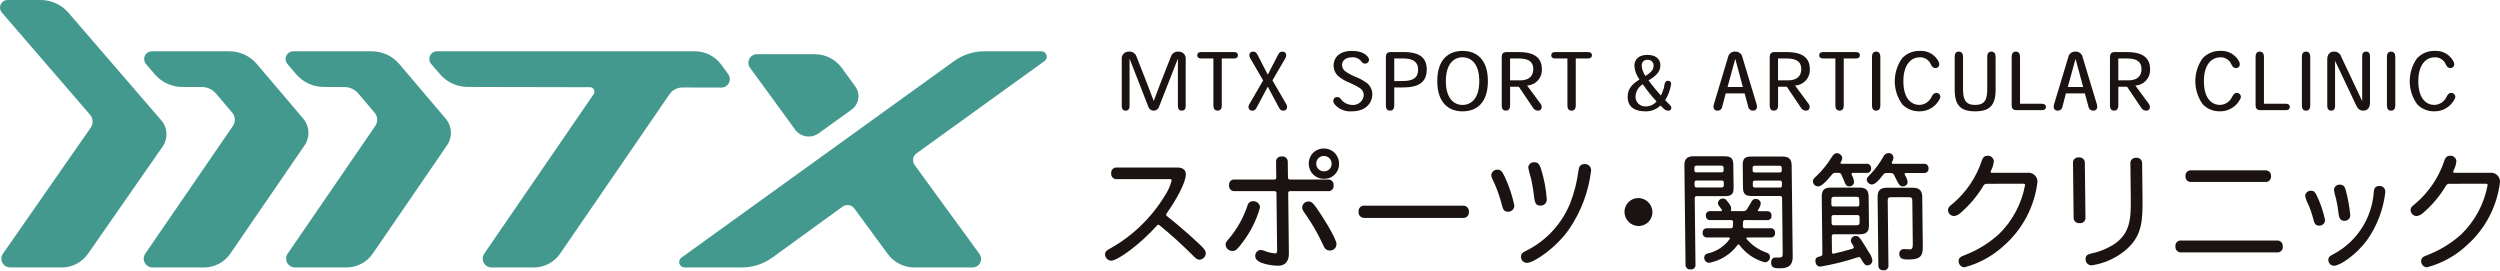
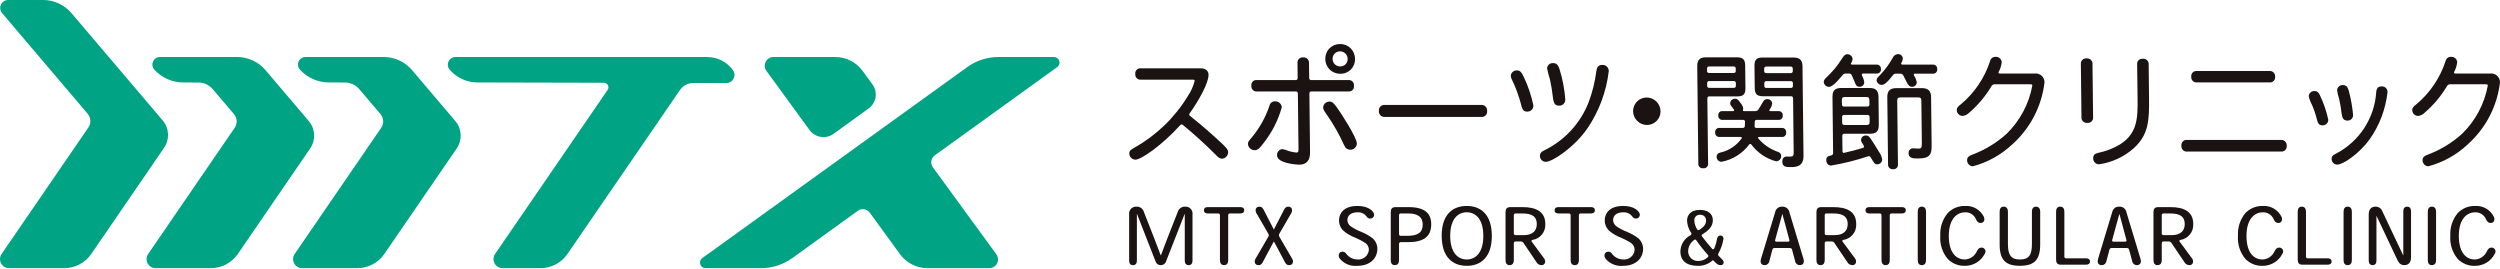
- <svg xmlns="http://www.w3.org/2000/svg" width="287.509" height="31.082" viewBox="0 0 287.509 31.082">
-   <g id="グループ_4789" data-name="グループ 4789" transform="translate(9398.877 -1626.082)">
-     <path id="パス_4640" data-name="パス 4640" d="M32.222,30.758A3.678,3.678,0,0,0,35.233,29.2l8.6-12.353a2.452,2.452,0,0,0-.159-3.006L32.977,1.443A4.2,4.2,0,0,0,29.808,0H26.014a.874.874,0,0,0-.678,1.442L35.474,13.188a1.227,1.227,0,0,1,.078,1.5l-10.1,14.5a1,1,0,0,0,.835,1.562Z" transform="translate(-9424 1626.082)" fill="#44998f" />
-     <path id="パス_4641" data-name="パス 4641" d="M48.933,10.7a2.1,2.1,0,0,1,1.584.737L52.4,13.649a1.259,1.259,0,0,1,.079,1.525L42.4,29.865a1.013,1.013,0,0,0,.835,1.585H49.17a3.656,3.656,0,0,0,3.01-1.586l8.551-12.471a2.52,2.52,0,0,0-.159-3.052L55.232,8.055A4.169,4.169,0,0,0,52.064,6.59h-8.9a.889.889,0,0,0-.678,1.465l.991,1.166a4.191,4.191,0,0,0,3.169,1.473Z" transform="translate(-9424.569 1625.389)" fill="#44998f" />
-     <path id="パス_4642" data-name="パス 4642" d="M148.221,7.715a.621.621,0,0,0-.363-1.125h-6.551a5.968,5.968,0,0,0-3.483,1.125l-31.366,22.61a.621.621,0,0,0,.362,1.125h6.608a5.941,5.941,0,0,0,3.481-1.129L125,24.457a.968.968,0,0,1,1.348.211l3.841,5.233a3.808,3.808,0,0,0,3.061,1.551h6.7a.978.978,0,0,0,.79-1.553L133.284,19.67a.956.956,0,0,1,.214-1.339Z" transform="translate(-9426.975 1625.389)" fill="#44998f" />
-     <path id="パス_4643" data-name="パス 4643" d="M59.993,6.59a.889.889,0,0,0-.678,1.465l.991,1.166a4.189,4.189,0,0,0,3.169,1.473l2.4.011a2.093,2.093,0,0,1,1.584.737l1.875,2.206a1.258,1.258,0,0,1,.079,1.525L59.337,29.865a1.013,1.013,0,0,0,.835,1.585H66.11a3.658,3.658,0,0,0,3.01-1.585l8.553-12.474a2.52,2.52,0,0,0-.159-3.052L72.173,8.055A4.167,4.167,0,0,0,69,6.59Z" transform="translate(-9425.132 1625.389)" fill="#44998f" />
-     <path id="パス_4644" data-name="パス 4644" d="M94.852,10.724a.508.508,0,0,1,.418.8L82.687,29.865a1.013,1.013,0,0,0,.835,1.586H88.4a3.662,3.662,0,0,0,3.012-1.586l12.571-18.321a1.824,1.824,0,0,1,1.506-.791l4.462.011a.975.975,0,0,0,.791-1.55l-.78-1.069A3.788,3.788,0,0,0,106.91,6.59H77.254a.882.882,0,0,0-.668,1.458L77.6,9.23a4.219,4.219,0,0,0,3.178,1.462Z" transform="translate(-9425.875 1625.389)" fill="#44998f" />
-     <path id="パス_4645" data-name="パス 4645" d="M126.3,12.967a1.907,1.907,0,0,0,.428-2.674l-1.57-2.148A3.8,3.8,0,0,0,122.1,6.592l-6.69,0a.978.978,0,0,0-.79,1.553l5.188,7.114a1.938,1.938,0,0,0,2.7.433Z" transform="translate(-9427.245 1625.726)" fill="#44998f" />
-     <g id="グループ_4789-2" data-name="グループ 4789" transform="translate(-9269.872 1631.935)">
-       <path id="パス_4646" data-name="パス 4646" d="M34.755,67.945a.8.8,0,0,1,.834.906v5.362c0,.315-.144.521-.449.521s-.449-.206-.449-.531V68.8h-.018l-2.146,5.479a.632.632,0,0,1-.62.457.619.619,0,0,1-.611-.439L29.15,68.8h-.017v5.416c0,.315-.145.521-.45.521s-.449-.206-.449-.531V68.851a.8.8,0,0,1,.836-.906.849.849,0,0,1,.88.619c.988,2.516,1.608,4.087,1.949,5.029h.026c.369-1.014.844-2.235,1.948-5.029a.851.851,0,0,1,.881-.619" transform="translate(-28.234 -67.864)" fill="#1a1311" />
-       <path id="パス_4647" data-name="パス 4647" d="M38.758,67.984c.268,0,.439.126.439.367s-.18.369-.439.369H37.339v5.424c0,.341-.145.575-.477.575s-.485-.225-.485-.583V68.72H34.958c-.26,0-.439-.117-.439-.369s.17-.367.439-.367Z" transform="translate(-25.836 -67.849)" fill="#1a1311" />
-       <path id="パス_4648" data-name="パス 4648" d="M40.469,71.259l-1.5-2.578c-.162-.287-.108-.735.359-.735.278,0,.385.152.521.412l1.14,2.219h.026l1.143-2.219c.134-.26.24-.412.521-.412.466,0,.521.448.358.735l-1.5,2.578L43.137,74c.171.287.108.738-.359.738-.278,0-.385-.153-.521-.413L41.016,72H40.99l-1.239,2.327c-.134.26-.242.413-.519.413-.467,0-.531-.45-.359-.738Z" transform="translate(-24.208 -67.863)" fill="#1a1311" />
-       <path id="パス_4649" data-name="パス 4649" d="M46.287,73.194a.479.479,0,0,1,.413.216A1.638,1.638,0,0,0,48,74.1a1.22,1.22,0,0,0,1.348-1.14.98.98,0,0,0-.4-.764,7.646,7.646,0,0,0-1.187-.629,4.543,4.543,0,0,1-1.337-.772,1.64,1.64,0,0,1-.548-1.257c0-.718.493-1.652,2.129-1.652,1.293,0,1.752.575,1.86.763a.441.441,0,0,1-.351.7.487.487,0,0,1-.431-.233,1.215,1.215,0,0,0-1.05-.495c-.8,0-1.187.4-1.187.908a.912.912,0,0,0,.432.745,5.926,5.926,0,0,0,1.23.638,5.5,5.5,0,0,1,1.293.745,1.682,1.682,0,0,1,.531,1.239c0,.826-.62,1.94-2.353,1.94a2.339,2.339,0,0,1-2-.826c-.269-.35-.117-.817.305-.817" transform="translate(-21.513 -67.886)" fill="#1a1311" />
-       <path id="パス_4650" data-name="パス 4650" d="M50.221,68.559c0-.359.145-.575.548-.575H52.3c1.9,0,2.622.745,2.622,1.994,0,1.473-.924,2.074-2.73,2.074H51.183v2.093c0,.341-.153.575-.485.575s-.477-.225-.477-.583Zm1.923,2.756c1.248,0,1.786-.4,1.786-1.319,0-.818-.511-1.275-1.68-1.275H51.183v2.595Z" transform="translate(-19.845 -67.849)" fill="#1a1311" />
-       <path id="パス_4651" data-name="パス 4651" d="M54.5,71.352c0-2.433,1.25-3.466,2.911-3.466s2.91,1.033,2.91,3.476-1.248,3.476-2.91,3.476S54.5,73.795,54.5,71.362Zm2.9-2.73c-.978,0-1.912.736-1.912,2.74S56.42,74.1,57.408,74.1s1.922-.736,1.922-2.738-.934-2.74-1.922-2.74Z" transform="translate(-18.213 -67.886)" fill="#1a1311" />
-       <path id="パス_4652" data-name="パス 4652" d="M61.832,71.971H60.827v2.173c0,.341-.153.575-.485.575s-.477-.225-.477-.583V68.559c0-.359.145-.575.548-.575H61.85c1.429,0,2.63.439,2.63,1.948a1.792,1.792,0,0,1-1.7,1.9l1.571,2.128c.2.271.145.764-.332.764a.7.7,0,0,1-.593-.387Zm.18-.736c.934,0,1.481-.459,1.481-1.275,0-.79-.43-1.239-1.67-1.239h-1v2.514Z" transform="translate(-16.165 -67.849)" fill="#1a1311" />
-       <path id="パス_4653" data-name="パス 4653" d="M68.226,67.984c.268,0,.439.126.439.367s-.18.369-.439.369H66.807v5.424c0,.341-.145.575-.477.575s-.485-.225-.485-.583V68.72H64.426c-.26,0-.439-.117-.439-.369s.17-.367.439-.367Z" transform="translate(-14.592 -67.849)" fill="#1a1311" />
-       <path id="パス_4654" data-name="パス 4654" d="M74.139,74.056H74.1a2.375,2.375,0,0,1-1.706.655c-.816,0-2.047-.216-2.047-1.688,0-.88.477-1.419,1.357-1.976a2.943,2.943,0,0,1-.584-1.563c0-.665.413-1.267,1.491-1.267.854,0,1.5.387,1.5,1.2,0,.834-.647,1.3-1.366,1.742.45.593.962,1.231,1.42,1.732a3.615,3.615,0,0,0,.421-1.283c.046-.233.163-.413.387-.413a.35.35,0,0,1,.359.457,4.6,4.6,0,0,1-.674,1.77l.457.467c.127.126.253.233.253.413a.315.315,0,0,1-.359.333.756.756,0,0,1-.547-.261Zm-2.892-1.025A1.113,1.113,0,0,0,72.4,74.146a1.592,1.592,0,0,0,1.267-.575,17.119,17.119,0,0,1-1.581-1.977,1.747,1.747,0,0,0-.836,1.429Zm.718-3.546a2.279,2.279,0,0,0,.431,1.158c.495-.323.934-.629.934-1.194a.649.649,0,0,0-.692-.665.619.619,0,0,0-.673.691Z" transform="translate(-12.165 -67.759)" fill="#1a1311" />
-       <path id="パス_4655" data-name="パス 4655" d="M79.167,68.592a.787.787,0,0,1,.825-.647.8.8,0,0,1,.836.673L82.453,74c.134.431-.028.736-.413.736a.532.532,0,0,1-.548-.449l-.414-1.535H78.9l-.4,1.535a.531.531,0,0,1-.548.449c-.385,0-.548-.305-.413-.736Zm.843.216h-.018l-.879,3.205h1.759Z" transform="translate(-9.443 -67.864)" fill="#1a1311" />
-       <path id="パス_4656" data-name="パス 4656" d="M84.139,71.971H83.134v2.173c0,.341-.153.575-.485.575s-.477-.225-.477-.583V68.559c0-.359.145-.575.548-.575h1.437c1.429,0,2.63.439,2.63,1.948a1.792,1.792,0,0,1-1.7,1.9l1.571,2.128c.2.271.145.764-.332.764a.7.7,0,0,1-.593-.387Zm.18-.736c.934,0,1.481-.459,1.481-1.275,0-.79-.43-1.239-1.67-1.239h-1v2.514Z" transform="translate(-7.654 -67.849)" fill="#1a1311" />
-       <path id="パス_4657" data-name="パス 4657" d="M90.533,67.984c.268,0,.439.126.439.367s-.18.369-.439.369H89.114v5.424c0,.341-.145.575-.477.575s-.485-.225-.485-.583V68.72H86.733c-.26,0-.439-.117-.439-.369s.17-.367.439-.367Z" transform="translate(-6.082 -67.849)" fill="#1a1311" />
-       <path id="パス_4658" data-name="パス 4658" d="M90.686,68.529c0-.359.152-.583.477-.583s.484.233.484.575V74.16c0,.341-.152.575-.484.575s-.477-.225-.477-.584Z" transform="translate(-4.405 -67.863)" fill="#1a1311" />
-       <path id="パス_4659" data-name="パス 4659" d="M97.37,72.718a.451.451,0,0,1,.369.718,2.558,2.558,0,0,1-2.3,1.4,2.69,2.69,0,0,1-1.985-.79,4.54,4.54,0,0,1-.018-5.326,2.689,2.689,0,0,1,2.02-.834,2.266,2.266,0,0,1,2.183,1.257c.18.421-.054.718-.367.718-.251,0-.4-.126-.539-.423a1.323,1.323,0,0,0-1.277-.816c-.834,0-1.884.638-1.884,2.74,0,2.128,1,2.738,1.86,2.738a1.6,1.6,0,0,0,1.4-.96c.153-.287.287-.423.539-.423" transform="translate(-3.682 -67.886)" fill="#1a1311" />
-       <path id="パス_4660" data-name="パス 4660" d="M102.276,72.327c0,1.786-.665,2.488-2.362,2.488-1.652,0-2.343-.674-2.343-2.5V68.528c0-.359.152-.583.475-.583s.485.233.485.575v3.745c0,1.167.269,1.814,1.383,1.814,1.131,0,1.4-.63,1.4-1.814V68.528c0-.359.152-.583.474-.583s.486.233.486.575Z" transform="translate(-1.779 -67.864)" fill="#1a1311" />
-       <path id="パス_4661" data-name="パス 4661" d="M102.791,67.945c.332,0,.485.233.485.575v5.424h2.532c.269,0,.441.126.441.367s-.181.369-.441.369h-2.945c-.4,0-.548-.216-.548-.575V68.528c0-.359.153-.583.477-.583" transform="translate(0.031 -67.864)" fill="#1a1311" />
-       <path id="パス_4662" data-name="パス 4662" d="M107.491,68.592a.787.787,0,0,1,.825-.647.8.8,0,0,1,.836.673L110.777,74c.134.431-.028.736-.413.736a.532.532,0,0,1-.548-.449L109.4,72.75H107.22l-.4,1.535a.531.531,0,0,1-.548.449c-.385,0-.548-.305-.413-.736Zm.843.216h-.018l-.879,3.205H109.2Z" transform="translate(1.364 -67.864)" fill="#1a1311" />
-       <path id="パス_4663" data-name="パス 4663" d="M112.463,71.971h-1.006v2.173c0,.341-.153.575-.485.575s-.477-.225-.477-.583V68.559c0-.359.145-.575.548-.575h1.437c1.429,0,2.63.439,2.63,1.948a1.792,1.792,0,0,1-1.7,1.9l1.571,2.128c.2.271.145.764-.332.764a.7.7,0,0,1-.593-.387Zm.18-.736c.934,0,1.481-.459,1.481-1.275,0-.79-.43-1.239-1.67-1.239h-1v2.514Z" transform="translate(3.153 -67.849)" fill="#1a1311" />
-       <path id="パス_4664" data-name="パス 4664" d="M122.387,72.718a.451.451,0,0,1,.369.718,2.558,2.558,0,0,1-2.3,1.4,2.69,2.69,0,0,1-1.985-.79,4.546,4.546,0,0,1-.018-5.326,2.69,2.69,0,0,1,2.021-.834,2.265,2.265,0,0,1,2.181,1.257c.18.421-.054.718-.367.718-.251,0-.4-.126-.539-.423a1.322,1.322,0,0,0-1.275-.816c-.836,0-1.886.638-1.886,2.74,0,2.128,1,2.738,1.86,2.738a1.6,1.6,0,0,0,1.4-.96c.153-.287.287-.423.539-.423" transform="translate(5.864 -67.886)" fill="#1a1311" />
-       <path id="パス_4665" data-name="パス 4665" d="M123.095,67.945c.332,0,.485.233.485.575v5.424h2.532c.269,0,.441.126.441.367s-.181.369-.441.369h-2.945c-.4,0-.548-.216-.548-.575V68.528c0-.359.153-.583.477-.583" transform="translate(7.778 -67.864)" fill="#1a1311" />
-       <path id="パス_4666" data-name="パス 4666" d="M126.472,68.529c0-.359.152-.583.477-.583s.484.233.484.575V74.16c0,.341-.152.575-.484.575s-.477-.225-.477-.584Z" transform="translate(9.249 -67.863)" fill="#1a1311" />
-       <path id="パス_4667" data-name="パス 4667" d="M132.6,73.584V68.466c0-.315.144-.521.449-.521s.449.206.449.529v5.352c0,.62-.323.908-.771.908-.423,0-.629-.216-.828-.629l-2.4-5.065h-.018v5.173c0,.315-.144.521-.449.521s-.449-.206-.449-.531V68.851c0-.619.323-.906.772-.906a.838.838,0,0,1,.836.593l2.387,5.047Z" transform="translate(10.055 -67.864)" fill="#1a1311" />
-       <path id="パス_4668" data-name="パス 4668" d="M133.55,68.529c0-.359.152-.583.477-.583s.484.233.484.575V74.16c0,.341-.152.575-.484.575s-.477-.225-.477-.584Z" transform="translate(11.95 -67.863)" fill="#1a1311" />
-       <path id="パス_4669" data-name="パス 4669" d="M140.235,72.718a.451.451,0,0,1,.369.718,2.558,2.558,0,0,1-2.3,1.4,2.69,2.69,0,0,1-1.985-.79,4.546,4.546,0,0,1-.018-5.326,2.69,2.69,0,0,1,2.021-.834,2.265,2.265,0,0,1,2.181,1.257c.18.421-.054.718-.367.718-.251,0-.4-.126-.539-.423a1.322,1.322,0,0,0-1.275-.816c-.836,0-1.886.638-1.886,2.74,0,2.128,1,2.738,1.86,2.738a1.6,1.6,0,0,0,1.4-.96c.153-.287.287-.423.539-.423" transform="translate(12.674 -67.886)" fill="#1a1311" />
+ <svg xmlns="http://www.w3.org/2000/svg" width="289.775" height="31.082" viewBox="0 0 289.775 31.082">
+   <defs>
+     <clipPath id="clip-path">
+       <path id="パス_6163" data-name="パス 6163" d="M0,0H289.775V31.082H0Z" fill="#00a384" />
+     </clipPath>
+   </defs>
+   <g id="グループ_6591" data-name="グループ 6591" transform="translate(0 0)">
+     <g id="マスクグループ_379" data-name="マスクグループ 379" transform="translate(0 0)" clip-path="url(#clip-path)">
+       <path id="パス_6119" data-name="パス 6119" d="M236.5,15.543a.6.6,0,0,1-.667-.66.583.583,0,0,1,.652-.66h6.912c.674,0,.921.358.926.76.011.9-1.07,2.9-2.2,4.479a.2.2,0,0,0,.045.273c1.591,1.256,3.07,2.6,3.828,3.32.449.445.6.631.6.9a.763.763,0,0,1-.695.745c-.286,0-.445-.143-.765-.473a50,50,0,0,0-3.825-3.467c-.087-.07-.207-.017-.282.065-2.116,2.335-4.521,3.99-5.193,3.99a.735.735,0,0,1-.7-.731c0-.3.21-.459.566-.645a16.964,16.964,0,0,0,6.2-5.966,5.633,5.633,0,0,0,.812-1.792c0-.1-.073-.143-.217-.143Z" transform="translate(-104.241 -6.306)" fill="#1a1311" />
+       <path id="パス_6120" data-name="パス 6120" d="M263.772,17.736a11.833,11.833,0,0,1-2.062,4.087c-.494.645-.693.889-1.094.889a.773.773,0,0,1-.768-.745c0-.23.125-.358.493-.789a11.52,11.52,0,0,0,2-3.614.633.633,0,0,1,.668-.516.755.755,0,0,1,.768.688m3.174-3.371a.218.218,0,0,0,.218.216h4.3a.592.592,0,0,1,.667.66.578.578,0,0,1-.652.66h-4.3a.213.213,0,0,0-.214.215l.078,6.854c.009.832-.342,1.419-1.245,1.419-.387,0-2.57-.172-2.58-1.075a.671.671,0,0,1,.608-.731,2.646,2.646,0,0,1,.748.229,4.521,4.521,0,0,0,.891.173c.186,0,.243-.086.24-.345l-.074-6.524a.218.218,0,0,0-.218-.215H260.9a.587.587,0,0,1-.652-.66.573.573,0,0,1,.638-.66H265.4a.213.213,0,0,0,.213-.216l-.019-1.734a.593.593,0,0,1,.651-.674.613.613,0,0,1,.682.674Zm3.236,3.428c.393.531,2.276,3.427,2.284,4.13a.734.734,0,0,1-.723.731c-.416,0-.6-.186-.781-.588a21.64,21.64,0,0,0-1.888-3.341c-.277-.4-.509-.66-.513-.975a.716.716,0,0,1,.724-.674c.33,0,.49.158.9.717" transform="translate(-115.2 -5.301)" fill="#1a1311" />
+       <path id="パス_6121" data-name="パス 6121" d="M287.826,23.239a.639.639,0,0,1-.711-.689.627.627,0,0,1,.695-.7h11.143a.642.642,0,0,1,.71.7.622.622,0,0,1-.695.689Z" transform="translate(-127.288 -9.686)" fill="#1a1311" />
+       <path id="パス_6122" data-name="パス 6122" d="M316.088,14.749a14.416,14.416,0,0,1,1.113,3.312.685.685,0,0,1-.752.7c-.473,0-.563-.344-.714-.961a17.166,17.166,0,0,0-.741-2.136c-.1-.229-.22-.444-.294-.631a1.064,1.064,0,0,1-.12-.445.685.685,0,0,1,.739-.6c.287,0,.489.143.768.76m7.409,5.907c-1.495,2.209-4.085,3.929-4.86,3.929a.685.685,0,0,1-.682-.688c0-.3.138-.473.538-.66a10.386,10.386,0,0,0,5.086-5.492,15.846,15.846,0,0,0,.919-3.671c.052-.43.235-.717.637-.717a.7.7,0,0,1,.8.745,14.96,14.96,0,0,1-2.435,6.553m-3.26-6.768a15.115,15.115,0,0,1,.655,3.427.684.684,0,0,1-.723.76c-.6,0-.65-.43-.76-1.333-.08-.7-.185-1.162-.292-1.707a10.874,10.874,0,0,1-.33-1.29.633.633,0,0,1,.7-.6c.33,0,.561.115.754.746" transform="translate(-139.465 -5.826)" fill="#1a1311" />
+       <path id="パス_6123" data-name="パス 6123" d="M343.23,21.895a1.575,1.575,0,0,1-1.574,1.592,1.619,1.619,0,0,1-1.61-1.592,1.576,1.576,0,0,1,1.574-1.592,1.62,1.62,0,0,1,1.61,1.592" transform="translate(-150.755 -9.001)" fill="#1a1311" />
+       <path id="パス_6124" data-name="パス 6124" d="M354.785,16.462a.214.214,0,0,0-.213.216l.086,7.557a.5.5,0,0,1-.567.559.506.506,0,0,1-.566-.559L353.4,12.95c-.008-.7.3-1.018,1.006-1.018H358c.689,0,.95.258.957.946l.03,2.653c.007.674-.248.931-.936.931Zm-.249-2.925a.219.219,0,0,0,.219.216h2.895a.214.214,0,0,0,.214-.216l0-.315a.225.225,0,0,0-.246-.229h-2.84a.219.219,0,0,0-.241.229Zm.229,1.148a.213.213,0,0,0-.213.216l0,.356a.218.218,0,0,0,.218.216h2.867a.219.219,0,0,0,.241-.229l0-.343a.218.218,0,0,0-.218-.216Zm5.529,4.5a.208.208,0,0,0-.224.178c-.011.246-.019.43-.026.564a.192.192,0,0,0,.2.19h2.939a.467.467,0,0,1,.522.516.46.46,0,0,1-.51.531h-2.624c-.087,0-.163.083-.111.153a5.258,5.258,0,0,0,2.309,1.582.484.484,0,0,1,.365.5.6.6,0,0,1-.6.588,5.314,5.314,0,0,1-2.852-1.929c-.062-.082-.183-.125-.242-.041a5.215,5.215,0,0,1-3.229,2.027.578.578,0,0,1-.566-.6.472.472,0,0,1,.382-.459,4.165,4.165,0,0,0,2.534-1.671c.046-.077-.043-.15-.133-.15H356a.479.479,0,0,1-.523-.531.462.462,0,0,1,.51-.516h2.695a.219.219,0,0,0,.233-.186c.011-.156.018-.347.024-.546a.2.2,0,0,0-.21-.2h-2.38a.459.459,0,0,1-.508-.5.452.452,0,0,1,.5-.516h1.218a.114.114,0,0,0,.1-.172c-.252-.365-.44-.494-.443-.732a.55.55,0,0,1,.567-.531c.229,0,.345.1.505.316.291.373.436.573.439.832a.357.357,0,0,1-.032.154c-.031.067.033.133.107.133h1.332a.421.421,0,0,0,.347-.177c.184-.264.345-.564.517-.856.14-.258.268-.358.5-.358a.568.568,0,0,1,.593.474,1.474,1.474,0,0,1-.325.778c-.046.07.037.14.121.14h.9a.468.468,0,0,1,.523.516.452.452,0,0,1-.511.5Zm4.215-2.523a.218.218,0,0,0-.218-.216h-3.269c-.688,0-.949-.258-.957-.946l-.03-2.61c-.007-.674.248-.932.936-.932h3.6c.7,0,1.021.3,1.029,1l.117,10.4c.015,1.3-.96,1.3-1.52,1.3-.459,0-.932,0-.939-.645,0-.315.166-.573.466-.573h.488c.287,0,.371-.115.367-.444Zm-3.348-3.113a.219.219,0,0,0,.219.216h2.88a.214.214,0,0,0,.214-.216l0-.3a.226.226,0,0,0-.232-.244h-2.854a.22.22,0,0,0-.227.244Zm.229,1.148a.214.214,0,0,0-.214.216l0,.329a.218.218,0,0,0,.232.244h2.867a.214.214,0,0,0,.214-.216l0-.357a.219.219,0,0,0-.219-.216Z" transform="translate(-156.673 -5.29)" fill="#1a1311" />
+       <path id="パス_6125" data-name="パス 6125" d="M382.289,13.513a.507.507,0,0,0-.383.211c-.814,1.01-1.281,1.337-1.55,1.337a.609.609,0,0,1-.609-.573c0-.186.1-.33.395-.6a10.5,10.5,0,0,0,1.7-2.08c.226-.358.382-.531.64-.531a.615.615,0,0,1,.608.531,1.02,1.02,0,0,1-.188.522c-.046.071.026.152.11.152h2.825a.479.479,0,0,1,.537.516.461.461,0,0,1-.525.517h-1.563c-.116,0-.159.139-.109.244a1.986,1.986,0,0,1,.263.774.515.515,0,0,1-.568.516c-.344,0-.419-.244-.566-.617-.11-.247-.229-.527-.319-.736a.315.315,0,0,0-.294-.181Zm-.371,9.019c0,.1.063.2.16.183.722-.156,1.548-.379,2.226-.579a.174.174,0,0,0,.073-.268c-.272-.429-.306-.5-.308-.654a.543.543,0,0,1,.582-.516c.215,0,.346.086.549.387.277.43.671,1.018.906,1.448a2.125,2.125,0,0,1,.412.932.566.566,0,0,1-.567.573c-.283,0-.365-.125-.783-.838a.229.229,0,0,0-.27-.093,28.4,28.4,0,0,1-4.309,1.075c-.33,0-.548-.258-.552-.645,0-.326.138-.444.585-.535a.259.259,0,0,0,.209-.254l-.073-6.524c-.009-.731.289-1.033,1.021-1.033h3.269c.731,0,1.036.3,1.044,1.033l.036,3.226c.008.746-.289,1.047-1.02,1.047h-3a.213.213,0,0,0-.214.215Zm-.061-5.406a.219.219,0,0,0,.219.216h2.752a.213.213,0,0,0,.213-.216l-.006-.53c0-.272-.09-.358-.363-.358H382.2c-.273,0-.357.086-.354.358Zm.229,1.191a.213.213,0,0,0-.213.216l.008.729a.219.219,0,0,0,.219.216h2.609c.273,0,.358-.086.355-.358l-.007-.587a.218.218,0,0,0-.218-.216Zm6.026-4.789a.46.46,0,0,0-.359.191c-.694.911-1.035,1.113-1.291,1.113a.6.6,0,0,1-.593-.531c0-.258.168-.358.423-.631a10.072,10.072,0,0,0,1.454-1.979.7.7,0,0,1,.612-.43.537.537,0,0,1,.551.516,1.03,1.03,0,0,1-.17.506.126.126,0,0,0,.092.2h3.541a.478.478,0,0,1,.523.531.462.462,0,0,1-.51.517h-2.078a.125.125,0,0,0-.121.179,2.1,2.1,0,0,1,.347.853.538.538,0,0,1-.6.488c-.244,0-.389-.186-.55-.488-.132-.269-.273-.554-.4-.8a.4.4,0,0,0-.341-.232Zm-1,2.753c-.008-.76.3-1.075,1.063-1.075H391.1c.76,0,1.079.315,1.088,1.075l.062,5.535c.012.989-.111,1.548-1.588,1.548-.473,0-1.075,0-1.082-.6a.512.512,0,0,1,.581-.574c.158,0,.373.029.617.029s.343-.115.338-.6l-.056-4.947c0-.287-.1-.387-.391-.387h-2.022c-.287,0-.387.1-.384.387l.083,7.356a.508.508,0,0,1-.567.574.52.52,0,0,1-.579-.574Z" transform="translate(-168.355 -4.993)" fill="#1a1311" />
+       <path id="パス_6126" data-name="パス 6126" d="M411.808,15.012a.429.429,0,0,0-.352.233,12.419,12.419,0,0,1-2.58,3.066,1.259,1.259,0,0,1-.755.372.689.689,0,0,1-.682-.7c0-.244.139-.4.523-.688a10.935,10.935,0,0,0,3.342-4.976.622.622,0,0,1,.626-.488.669.669,0,0,1,.724.631,3.152,3.152,0,0,1-.365,1.135c-.04.086.042.17.136.17h4.029a1.024,1.024,0,0,1,1.159,1.018,11.425,11.425,0,0,1-3.761,7.213,10.588,10.588,0,0,1-4.56,2.523.7.7,0,0,1-.654-.716c0-.33.2-.488.666-.66a12.418,12.418,0,0,0,3.917-2.395,10.44,10.44,0,0,0,2.977-5.578c0-.1-.031-.158-.217-.158Z" transform="translate(-180.632 -5.244)" fill="#1a1311" />
+       <path id="パス_6127" data-name="パス 6127" d="M433.282,12.837a.6.6,0,0,1,.666-.674.613.613,0,0,1,.681.674l.07,6.123a.6.6,0,0,1-.666.674.612.612,0,0,1-.681-.674Zm6.525.028a.589.589,0,0,1,.652-.66.608.608,0,0,1,.681.66l.044,3.857c.03,2.653-.052,4.287-1.77,5.851a7.715,7.715,0,0,1-4.022,1.864.68.68,0,0,1-.682-.7c0-.358.151-.531.6-.631a7.934,7.934,0,0,0,2.484-.961c2.051-1.276,2.088-3.069,2.061-5.363Z" transform="translate(-192.089 -5.392)" fill="#1a1311" />
+       <path id="パス_6128" data-name="パス 6128" d="M454.9,24.125a.612.612,0,0,1-.681-.674.6.6,0,0,1,.666-.674h10.856a.613.613,0,0,1,.681.674.6.6,0,0,1-.666.674Zm1.128-8.015a.6.6,0,0,1-.667-.66.589.589,0,0,1,.652-.66h8.4a.6.6,0,0,1,.667.66.589.589,0,0,1-.652.66Z" transform="translate(-201.372 -6.557)" fill="#1a1311" />
+       <path id="パス_6129" data-name="パス 6129" d="M482.03,18.917a12.352,12.352,0,0,1,.965,2.825.644.644,0,0,1-.682.645c-.272,0-.5-.1-.623-.631a11.662,11.662,0,0,0-.579-1.735A3.96,3.96,0,0,1,480.727,19a.641.641,0,0,1,.7-.588c.244,0,.417.1.608.5m7.825-.373a11.718,11.718,0,0,1-2.088,5.492c-1.242,1.692-3.079,2.911-3.753,2.911a.656.656,0,0,1-.638-.674c0-.3.181-.445.481-.588a8.671,8.671,0,0,0,4.694-7.2c.051-.531.38-.6.582-.6a.634.634,0,0,1,.723.659m-4.49-.158a16.777,16.777,0,0,1,.5,2.811.628.628,0,0,1-.652.645c-.43,0-.605-.258-.668-.746a15.09,15.09,0,0,0-.307-1.806,4.714,4.714,0,0,1-.226-.975.626.626,0,0,1,.682-.588c.459,0,.562.316.667.66" transform="translate(-213.123 -7.859)" fill="#1a1311" />
+       <path id="パス_6130" data-name="パス 6130" d="M506.648,15.012a.431.431,0,0,0-.353.233,12.405,12.405,0,0,1-2.579,3.066,1.259,1.259,0,0,1-.755.372.689.689,0,0,1-.682-.7c0-.244.139-.4.523-.688a10.935,10.935,0,0,0,3.342-4.976.622.622,0,0,1,.626-.488.669.669,0,0,1,.724.631,3.153,3.153,0,0,1-.365,1.135c-.04.086.042.17.136.17h4.029a1.024,1.024,0,0,1,1.159,1.018,11.427,11.427,0,0,1-3.762,7.213,10.584,10.584,0,0,1-4.56,2.523.7.7,0,0,1-.654-.716c0-.33.2-.488.666-.66a12.411,12.411,0,0,0,3.917-2.395,10.44,10.44,0,0,0,2.977-5.578c0-.1-.031-.158-.217-.158Z" transform="translate(-222.678 -5.244)" fill="#1a1311" />
+       <path id="パス_6131" data-name="パス 6131" d="M.186,29.438a1.051,1.051,0,0,0,.866,1.645H7.459a3.8,3.8,0,0,0,3.122-1.646l8.441-12.312a2.612,2.612,0,0,0-.164-3.165L8.284,1.521A4.321,4.321,0,0,0,5,0H.944a.922.922,0,0,0-.7,1.52l9.921,11.672a1.305,1.305,0,0,1,.082,1.582Z" transform="translate(0 -0.001)" fill="#00a384" />
+       <path id="パス_6132" data-name="パス 6132" d="M31.42,13.339a.88.88,0,0,1,.652-1.471h8.942a4.322,4.322,0,0,1,3.286,1.52l5.02,5.907a2.613,2.613,0,0,1,.164,3.165L41.094,34.7a3.8,3.8,0,0,1-3.122,1.645H31.564A1.05,1.05,0,0,1,30.7,34.7L40.73,20.075a1.305,1.305,0,0,0-.082-1.582l-2.465-2.9a2.175,2.175,0,0,0-1.643-.765l-1.8-.009a4.524,4.524,0,0,1-3.32-1.481" transform="translate(-13.527 -5.262)" fill="#00a384" />
+       <path id="パス_6133" data-name="パス 6133" d="M168.94,34.732a3.931,3.931,0,0,0,3.17,1.612h7.169a1.013,1.013,0,0,0,.819-1.611l-7.352-10.077a.991.991,0,0,1,.222-1.389l14.191-10.232a.644.644,0,0,0-.377-1.166h-6.44a6.187,6.187,0,0,0-3.612,1.166L146.013,35.178a.644.644,0,0,0,.376,1.166h6.448a6.182,6.182,0,0,0,3.612-1.167l7.59-5.475a1,1,0,0,1,1.4.223Z" transform="translate(-64.614 -5.262)" fill="#00a384" />
+       <path id="パス_6134" data-name="パス 6134" d="M61.822,13.339a.88.88,0,0,1,.652-1.471h9.052a4.323,4.323,0,0,1,3.287,1.52l5.021,5.906A2.613,2.613,0,0,1,80,22.458L71.6,34.7a3.794,3.794,0,0,1-3.122,1.645H62.075a1.051,1.051,0,0,1-.866-1.645L71.241,20.074a1.307,1.307,0,0,0-.082-1.582l-2.463-2.9a2.178,2.178,0,0,0-1.643-.765l-1.911-.009a4.522,4.522,0,0,1-3.319-1.481" transform="translate(-27.054 -5.262)" fill="#00a384" />
+       <path id="パス_6135" data-name="パス 6135" d="M98.724,34.7a1.051,1.051,0,0,0,.866,1.645h4.4a3.8,3.8,0,0,0,3.123-1.645l13.038-19a1.891,1.891,0,0,1,1.561-.819l3.808.009a.948.948,0,0,0,.769-1.507,3.686,3.686,0,0,0-2.972-1.511H94.139a.89.89,0,0,0-.675,1.471,4.259,4.259,0,0,0,3.21,1.476l14.664.036a.527.527,0,0,1,.433.825Z" transform="translate(-41.339 -5.262)" fill="#00a384" />
+       <path id="パス_6136" data-name="パス 6136" d="M167.213,20.773a2,2,0,0,1-2.791-.444l-4.991-6.849a1.014,1.014,0,0,1,.82-1.612l7.154,0a3.936,3.936,0,0,1,3.171,1.61l1.147,1.57a1.984,1.984,0,0,1-.44,2.779Z" transform="translate(-70.594 -5.262)" fill="#00a384" />
+       <path id="パス_6137" data-name="パス 6137" d="M279.4,10.891a1.659,1.659,0,0,1-1.7,1.721,1.7,1.7,0,0,1-1.74-1.721,1.676,1.676,0,0,1,1.7-1.721,1.7,1.7,0,0,1,1.741,1.721m-2.6,0a.872.872,0,0,0,.885.875.849.849,0,0,0,.865-.875.881.881,0,0,0-.885-.875.857.857,0,0,0-.865.875" transform="translate(-122.343 -4.065)" fill="#1a1311" />
+       <path id="パス_6138" data-name="パス 6138" d="M241.621,43.028a.8.8,0,0,1,.834.906v5.355c0,.313-.144.52-.448.52s-.449-.207-.449-.529v-5.39a.009.009,0,0,0-.009-.009.013.013,0,0,0-.012.008l-2.14,5.463a.63.63,0,0,1-.618.457.617.617,0,0,1-.61-.439l-2.14-5.48a.014.014,0,0,0-.012-.008.009.009,0,0,0-.009.009v5.4c0,.313-.144.52-.449.52s-.448-.207-.448-.529V43.934a.8.8,0,0,1,.834-.906.848.848,0,0,1,.878.619c.971,2.472,1.586,4.031,1.931,4.977.007.018.01.045.029.045s.023-.028.031-.047c.365-1,.843-2.229,1.928-4.974a.849.849,0,0,1,.88-.619" transform="translate(-104.232 -19.076)" fill="#1a1311" />
+       <path id="パス_6139" data-name="パス 6139" d="M254.915,43.124c.269,0,.44.126.44.368s-.18.367-.44.367h-1.232a.185.185,0,0,0-.185.185v5.232c0,.34-.143.574-.475.574s-.484-.224-.484-.583V44.045a.185.185,0,0,0-.185-.185h-1.232c-.26,0-.439-.116-.439-.367s.17-.368.439-.368Z" transform="translate(-111.136 -19.118)" fill="#1a1311" />
+       <path id="パス_6140" data-name="パス 6140" d="M262.842,46.5a.318.318,0,0,0,0-.32l-1.4-2.414c-.161-.287-.107-.735.358-.735.278,0,.386.152.52.412l1.133,2.2a.023.023,0,0,0,.02.012.023.023,0,0,0,.02-.012l1.133-2.2c.134-.261.241-.412.519-.412.466,0,.52.448.358.735l-1.4,2.414a.318.318,0,0,0,0,.32l1.5,2.576c.171.287.108.735-.359.735-.278,0-.385-.153-.519-.413l-1.231-2.31a.023.023,0,0,0-.02-.012.023.023,0,0,0-.02.012l-1.231,2.31c-.134.26-.242.413-.52.413-.466,0-.529-.449-.359-.735Z" transform="translate(-115.822 -19.076)" fill="#1a1311" />
+       <path id="パス_6141" data-name="パス 6141" d="M279.19,48.183a.481.481,0,0,1,.413.216,1.636,1.636,0,0,0,1.3.69,1.219,1.219,0,0,0,1.345-1.139.975.975,0,0,0-.395-.762,7.57,7.57,0,0,0-1.183-.628,4.529,4.529,0,0,1-1.337-.771,1.639,1.639,0,0,1-.547-1.255c0-.718.493-1.651,2.126-1.651,1.291,0,1.748.574,1.856.763a.439.439,0,0,1-.35.7.486.486,0,0,1-.431-.233,1.214,1.214,0,0,0-1.049-.493c-.8,0-1.183.4-1.183.906a.913.913,0,0,0,.43.745,5.951,5.951,0,0,0,1.229.636,5.52,5.52,0,0,1,1.292.745,1.68,1.68,0,0,1,.529,1.237c0,.826-.618,1.937-2.35,1.937a2.335,2.335,0,0,1-2-.825c-.269-.349-.117-.816.305-.816" transform="translate(-123.58 -19.012)" fill="#1a1311" />
+       <path id="パス_6142" data-name="パス 6142" d="M289.587,43.7c0-.358.144-.574.547-.574h1.524c1.9,0,2.619.745,2.619,1.991,0,1.47-.924,2.071-2.726,2.071h-.819a.185.185,0,0,0-.185.185v1.9c0,.34-.153.574-.485.574s-.475-.224-.475-.583Zm1.919,2.753c1.246,0,1.785-.4,1.785-1.318,0-.816-.511-1.274-1.677-1.274h-.882a.185.185,0,0,0-.185.185v2.222a.185.185,0,0,0,.185.185Z" transform="translate(-128.384 -19.119)" fill="#1a1311" />
+       <path id="パス_6143" data-name="パス 6143" d="M300.185,46.344c0-2.43,1.247-3.461,2.906-3.461S306,43.915,306,46.354s-1.246,3.47-2.905,3.47-2.906-1.04-2.906-3.47Zm2.9-2.726c-.977,0-1.91.735-1.91,2.735s.933,2.735,1.919,2.735,1.919-.735,1.919-2.735-.932-2.735-1.919-2.735Z" transform="translate(-133.082 -19.012)" fill="#1a1311" />
+       <path id="パス_6144" data-name="パス 6144" d="M315.554,47.259a.349.349,0,0,0-.289-.154h-.634a.185.185,0,0,0-.185.185v1.986c0,.34-.153.574-.485.574s-.475-.224-.475-.583V43.7c0-.358.144-.574.547-.574h1.436c1.426,0,2.627.44,2.627,1.947a1.761,1.761,0,0,1-1.521,1.861.113.113,0,0,0-.064.179l1.459,1.977c.2.269.144.763-.332.763a.7.7,0,0,1-.592-.386Zm.076-.889c.933,0,1.48-.458,1.48-1.273,0-.789-.43-1.238-1.668-1.238h-.81a.185.185,0,0,0-.185.185v2.141a.185.185,0,0,0,.185.185Z" transform="translate(-138.979 -19.118)" fill="#1a1311" />
+       <path id="パス_6145" data-name="パス 6145" d="M327.928,43.124c.269,0,.44.126.44.368s-.18.367-.44.367H326.7a.185.185,0,0,0-.185.185v5.232c0,.34-.143.574-.475.574s-.484-.224-.484-.583V44.045a.185.185,0,0,0-.185-.185h-1.232c-.259,0-.439-.116-.439-.367s.17-.368.439-.368Z" transform="translate(-143.505 -19.118)" fill="#1a1311" />
+       <path id="パス_6146" data-name="パス 6146" d="M334.522,48.183a.481.481,0,0,1,.413.216,1.636,1.636,0,0,0,1.3.69,1.219,1.219,0,0,0,1.345-1.139.975.975,0,0,0-.395-.762A7.571,7.571,0,0,0,336,46.56a4.52,4.52,0,0,1-1.337-.771,1.639,1.639,0,0,1-.547-1.255c0-.718.493-1.651,2.126-1.651,1.291,0,1.748.574,1.856.763a.439.439,0,0,1-.35.7.486.486,0,0,1-.431-.233,1.214,1.214,0,0,0-1.049-.493c-.8,0-1.183.4-1.183.906a.913.913,0,0,0,.43.745,5.936,5.936,0,0,0,1.229.636,5.519,5.519,0,0,1,1.292.745,1.68,1.68,0,0,1,.529,1.237c0,.826-.618,1.937-2.35,1.937a2.335,2.335,0,0,1-2-.825c-.269-.349-.117-.816.305-.816" transform="translate(-148.111 -19.012)" fill="#1a1311" />
+       <path id="パス_6147" data-name="パス 6147" d="M353.693,49.547a.043.043,0,0,0-.031-.013c-.022,0-.036.021-.05.037a2.423,2.423,0,0,1-1.672.617c-.817,0-2.045-.215-2.045-1.686a2.154,2.154,0,0,1,1.195-1.869.2.2,0,0,0,.05-.278,2.691,2.691,0,0,1-.473-1.386c0-.663.412-1.264,1.489-1.264.852,0,1.5.386,1.5,1.193,0,.782-.567,1.24-1.229,1.657a.136.136,0,0,0-.049.194c.387.507.815,1.039,1.211,1.484.068.077.186.03.23-.063a4.462,4.462,0,0,0,.312-1.083c.045-.233.161-.412.386-.412a.351.351,0,0,1,.358.458,4.915,4.915,0,0,1-.577,1.623.226.226,0,0,0,.034.276l.328.334c.125.126.25.233.25.412a.314.314,0,0,1-.358.332.759.759,0,0,1-.547-.26Zm-2.9-1.035a1.111,1.111,0,0,0,1.148,1.112,1.552,1.552,0,0,0,1.128-.436.172.172,0,0,0,.035-.242,17.525,17.525,0,0,1-1.395-1.755c-.06-.082-.177-.042-.254.024a1.63,1.63,0,0,0-.662,1.288Zm.718-3.543a2.035,2.035,0,0,0,.35,1.022c.052.09.176.073.262.014.415-.283.752-.578.752-1.072a.647.647,0,0,0-.691-.664.619.619,0,0,0-.672.691Z" transform="translate(-155.121 -19.376)" fill="#1a1311" />
+       <path id="パス_6148" data-name="パス 6148" d="M368.287,43.673a.789.789,0,0,1,.825-.645.8.8,0,0,1,.834.672l1.623,5.372c.135.43-.026.735-.413.735a.532.532,0,0,1-.547-.449l-.364-1.354a.242.242,0,0,0-.233-.179H368.2a.24.24,0,0,0-.232.179l-.357,1.354a.532.532,0,0,1-.547.449c-.386,0-.548-.305-.414-.735Zm.845.225a.011.011,0,0,0-.011-.008.011.011,0,0,0-.011.008l-.827,3.014a.141.141,0,0,0,.136.179h1.388a.142.142,0,0,0,.137-.179Z" transform="translate(-162.53 -19.076)" fill="#1a1311" />
+       <path id="パス_6149" data-name="パス 6149" d="M380.291,47.259a.349.349,0,0,0-.289-.154h-.634a.185.185,0,0,0-.185.185v1.986c0,.34-.153.574-.484.574s-.475-.224-.475-.583V43.7c0-.358.143-.574.547-.574h1.435c1.426,0,2.628.44,2.628,1.947a1.76,1.76,0,0,1-1.521,1.861.113.113,0,0,0-.065.179l1.46,1.977c.2.269.144.763-.331.763a.7.7,0,0,1-.592-.386Zm.076-.889c.933,0,1.48-.458,1.48-1.273,0-.789-.43-1.238-1.667-1.238h-.811a.185.185,0,0,0-.185.185v2.141a.185.185,0,0,0,.185.185Z" transform="translate(-167.68 -19.118)" fill="#1a1311" />
+       <path id="パス_6150" data-name="パス 6150" d="M392.664,43.124c.269,0,.44.126.44.368s-.18.367-.44.367h-1.231a.185.185,0,0,0-.185.185v5.232c0,.34-.144.574-.475.574s-.484-.224-.484-.583V44.045a.185.185,0,0,0-.185-.185h-1.231c-.261,0-.44-.116-.44-.367s.17-.368.44-.368Z" transform="translate(-172.205 -19.118)" fill="#1a1311" />
+       <path id="パス_6151" data-name="パス 6151" d="M399.317,43.611c0-.359.153-.583.475-.583s.485.233.485.574v5.632c0,.34-.152.574-.485.574s-.475-.224-.475-.583Z" transform="translate(-177.031 -19.076)" fill="#1a1311" />
+       <path id="パス_6152" data-name="パス 6152" d="M408.8,47.708a.451.451,0,0,1,.368.718,2.552,2.552,0,0,1-2.3,1.4,2.681,2.681,0,0,1-1.982-.789,3.757,3.757,0,0,1-.87-2.708,3.768,3.768,0,0,1,.852-2.61,2.684,2.684,0,0,1,2.017-.834,2.263,2.263,0,0,1,2.179,1.256c.18.421-.053.717-.368.717-.251,0-.4-.125-.537-.421a1.322,1.322,0,0,0-1.274-.817c-.834,0-1.883.637-1.883,2.735,0,2.125,1,2.735,1.856,2.735a1.6,1.6,0,0,0,1.4-.96c.152-.287.286-.422.537-.422" transform="translate(-179.116 -19.012)" fill="#1a1311" />
+       <path id="パス_6153" data-name="パス 6153" d="M421.071,47.4c0,1.785-.664,2.484-2.359,2.484-1.651,0-2.341-.673-2.341-2.493V43.611c0-.359.153-.583.475-.583s.485.233.485.574v3.74c0,1.166.269,1.812,1.381,1.812,1.13,0,1.4-.628,1.4-1.812v-3.73c0-.359.153-.583.475-.583s.485.233.485.574Z" transform="translate(-184.592 -19.076)" fill="#1a1311" />
+       <path id="パス_6154" data-name="パス 6154" d="M428.6,43.028c.332,0,.484.233.484.574v5.232a.185.185,0,0,0,.185.185h2.344c.269,0,.44.126.44.369s-.18.367-.44.367h-2.941c-.4,0-.547-.215-.547-.574V43.611c0-.359.152-.583.475-.583" transform="translate(-189.804 -19.076)" fill="#1a1311" />
+       <path id="パス_6155" data-name="パス 6155" d="M438.466,43.673a.789.789,0,0,1,.825-.645.8.8,0,0,1,.834.672l1.623,5.372c.135.43-.026.735-.413.735a.531.531,0,0,1-.546-.449l-.364-1.354a.242.242,0,0,0-.233-.179h-1.809a.239.239,0,0,0-.232.179l-.357,1.354a.531.531,0,0,1-.547.449c-.386,0-.547-.305-.413-.735Zm.846.225a.012.012,0,0,0-.011-.008.012.012,0,0,0-.012.008l-.827,3.014a.141.141,0,0,0,.135.179h1.388a.142.142,0,0,0,.137-.179Z" transform="translate(-193.643 -19.076)" fill="#1a1311" />
+       <path id="パス_6156" data-name="パス 6156" d="M450.469,47.259a.349.349,0,0,0-.289-.154h-.634a.185.185,0,0,0-.185.185v1.986c0,.34-.153.574-.485.574s-.475-.224-.475-.583V43.7c0-.358.144-.574.547-.574h1.436c1.426,0,2.627.44,2.627,1.947a1.761,1.761,0,0,1-1.521,1.861.113.113,0,0,0-.064.179l1.459,1.977c.2.269.144.763-.332.763a.7.7,0,0,1-.592-.386Zm.076-.889c.933,0,1.48-.458,1.48-1.273,0-.789-.43-1.238-1.668-1.238h-.81a.185.185,0,0,0-.185.185v2.141a.185.185,0,0,0,.185.185Z" transform="translate(-198.792 -19.118)" fill="#1a1311" />
+       <path id="パス_6157" data-name="パス 6157" d="M470.784,47.708a.451.451,0,0,1,.367.718,2.552,2.552,0,0,1-2.3,1.4,2.678,2.678,0,0,1-1.981-.789,3.757,3.757,0,0,1-.87-2.708,3.773,3.773,0,0,1,.851-2.61,2.687,2.687,0,0,1,2.018-.834,2.264,2.264,0,0,1,2.179,1.256c.179.421-.054.717-.367.717-.251,0-.4-.125-.538-.421a1.321,1.321,0,0,0-1.273-.817c-.834,0-1.883.637-1.883,2.735,0,2.125.995,2.735,1.856,2.735a1.6,1.6,0,0,0,1.4-.96c.152-.287.287-.422.538-.422" transform="translate(-206.596 -19.012)" fill="#1a1311" />
+       <path id="パス_6158" data-name="パス 6158" d="M478.91,43.028c.332,0,.484.233.484.574v5.232a.185.185,0,0,0,.185.185h2.344c.269,0,.44.126.44.369s-.18.367-.44.367h-2.941c-.4,0-.547-.215-.547-.574V43.611c0-.359.152-.583.475-.583" transform="translate(-212.107 -19.076)" fill="#1a1311" />
+       <path id="パス_6159" data-name="パス 6159" d="M487.983,43.611c0-.359.153-.583.475-.583s.485.233.485.574v5.632c0,.34-.153.574-.485.574s-.475-.224-.475-.583Z" transform="translate(-216.34 -19.076)" fill="#1a1311" />
+       <path id="パス_6160" data-name="パス 6160" d="M497.219,48.661a.01.01,0,0,0,.009-.009v-5.1c0-.314.142-.52.448-.52s.449.207.449.529V48.9c0,.619-.322.906-.772.906-.421,0-.627-.216-.824-.628l-2.391-5.05a.013.013,0,0,0-.013-.008.009.009,0,0,0-.009.009v5.156c0,.314-.143.52-.449.52s-.448-.207-.448-.53V43.934c0-.618.322-.905.771-.905a.835.835,0,0,1,.834.592l2.381,5.032a.014.014,0,0,0,.013.008" transform="translate(-218.661 -19.076)" fill="#1a1311" />
+       <path id="パス_6161" data-name="パス 6161" d="M505.522,43.611c0-.359.152-.583.475-.583s.484.233.484.574v5.632c0,.34-.152.574-.484.574s-.475-.224-.475-.583Z" transform="translate(-224.116 -19.076)" fill="#1a1311" />
+       <path id="パス_6162" data-name="パス 6162" d="M515,47.708a.451.451,0,0,1,.368.718,2.552,2.552,0,0,1-2.3,1.4,2.681,2.681,0,0,1-1.982-.789,3.757,3.757,0,0,1-.87-2.708,3.768,3.768,0,0,1,.852-2.61,2.684,2.684,0,0,1,2.017-.834,2.263,2.263,0,0,1,2.179,1.256c.18.421-.053.717-.368.717-.251,0-.4-.125-.537-.421a1.322,1.322,0,0,0-1.274-.817c-.834,0-1.883.637-1.883,2.735,0,2.125,1,2.735,1.856,2.735a1.6,1.6,0,0,0,1.4-.96c.152-.287.286-.422.537-.422" transform="translate(-226.2 -19.012)" fill="#1a1311" />
    </g>
-     <path id="パス_4670" data-name="パス 4670" d="M1.38,47.364A.6.6,0,0,1,.707,46.7a.59.59,0,0,1,.658-.667H8.354c.682,0,.933.362.938.769.01.913-1.084,2.927-2.229,4.529a.2.2,0,0,0,.045.276c1.61,1.27,3.1,2.626,3.872,3.357.453.45.6.638.605.914a.773.773,0,0,1-.7.753c-.29,0-.451-.144-.774-.478a50.862,50.862,0,0,0-3.868-3.5.169.169,0,0,0-.233.009C3.853,55.044,1.389,56.745.7,56.745A.746.746,0,0,1,0,56c0-.3.213-.463.572-.651A17.157,17.157,0,0,0,6.84,49.321a5.686,5.686,0,0,0,.821-1.812c0-.1-.074-.145-.219-.145Z" transform="translate(-9271.791 1599.319)" fill="#1a1311" />
-     <path id="パス_4671" data-name="パス 4671" d="M18.354,50.52a11.935,11.935,0,0,1-2.084,4.133c-.5.653-.7.9-1.107.9a.781.781,0,0,1-.776-.754c0-.232.126-.363.5-.8A11.608,11.608,0,0,0,16.9,50.346a.642.642,0,0,1,.676-.522.763.763,0,0,1,.776.7m3.209-3.395a.209.209,0,0,0,.209.206h4.361a.6.6,0,0,1,.675.667.583.583,0,0,1-.659.667H21.787a.2.2,0,0,0-.2.206l.078,6.942c.01.841-.346,1.435-1.261,1.435-.391,0-2.6-.173-2.607-1.088a.679.679,0,0,1,.616-.739,2.652,2.652,0,0,1,.756.232,4.606,4.606,0,0,0,.9.174c.188,0,.246-.087.243-.348l-.075-6.608a.209.209,0,0,0-.209-.206H15.447A.594.594,0,0,1,14.788,48a.579.579,0,0,1,.645-.667h4.579a.2.2,0,0,0,.2-.206l-.02-1.766a.6.6,0,0,1,.658-.682.619.619,0,0,1,.689.682Zm3.272,3.454c.4.536,2.3,3.465,2.309,4.175a.741.741,0,0,1-.731.74c-.42,0-.611-.189-.789-.595a21.863,21.863,0,0,0-1.91-3.379c-.28-.406-.514-.667-.518-.985a.723.723,0,0,1,.732-.682c.334,0,.495.16.907.725m2.6-5.075a1.677,1.677,0,0,1-1.72,1.74,1.715,1.715,0,0,1-1.76-1.74,1.7,1.7,0,0,1,1.721-1.74,1.723,1.723,0,0,1,1.759,1.74m-2.625,0a.882.882,0,0,0,.9.885.857.857,0,0,0,.874-.885.891.891,0,0,0-.894-.885.867.867,0,0,0-.875.885" transform="translate(-9272.316 1599.394)" fill="#1a1311" />
-     <path id="パス_4672" data-name="パス 4672" d="M30.975,51.875a.646.646,0,0,1-.719-.7.634.634,0,0,1,.7-.711H42.225a.649.649,0,0,1,.717.711.629.629,0,0,1-.7.7Z" transform="translate(-9272.892 1599.267)" fill="#1a1311" />
-     <path id="パス_4673" data-name="パス 4673" d="M47.617,47.024a14.6,14.6,0,0,1,1.125,3.349.693.693,0,0,1-.761.711c-.479,0-.569-.348-.721-.972a17.267,17.267,0,0,0-.749-2.16c-.1-.232-.223-.45-.3-.638a1.081,1.081,0,0,1-.121-.45.692.692,0,0,1,.746-.609c.29,0,.495.145.778.769M55.108,53c-1.511,2.233-4.131,3.972-4.914,3.972a.692.692,0,0,1-.689-.7c0-.3.14-.478.544-.666a10.5,10.5,0,0,0,5.142-5.554,16.127,16.127,0,0,0,.93-3.711c.052-.435.238-.725.644-.725a.7.7,0,0,1,.806.754A15.147,15.147,0,0,1,55.108,53m-3.3-6.843a15.258,15.258,0,0,1,.663,3.465.692.692,0,0,1-.731.768c-.609,0-.657-.435-.769-1.348-.08-.711-.188-1.174-.295-1.725a11.253,11.253,0,0,1-.334-1.305.64.64,0,0,1,.7-.609c.334,0,.567.116.763.754" transform="translate(-9273.466 1599.34)" fill="#1a1311" />
-     <path id="パス_4674" data-name="パス 4674" d="M65.186,51.179a1.593,1.593,0,0,1-1.591,1.61,1.637,1.637,0,0,1-1.628-1.61,1.593,1.593,0,0,1,1.591-1.61,1.638,1.638,0,0,1,1.628,1.61" transform="translate(-9274.024 1599.287)" fill="#1a1311" />
-     <path id="パス_4675" data-name="パス 4675" d="M70.528,49.276a.2.2,0,0,0-.2.206l.086,7.652a.5.5,0,0,1-.573.566.512.512,0,0,1-.572-.566l-.13-11.411c-.008-.711.307-1.03,1.019-1.03h3.639c.7,0,.961.261.969.957l.031,2.683c.007.682-.251.943-.947.943Zm-.24-2.946a.208.208,0,0,0,.209.206h2.951a.2.2,0,0,0,.2-.206l0-.331a.228.228,0,0,0-.249-.232H70.528a.222.222,0,0,0-.244.232Zm.218,1.148a.2.2,0,0,0-.2.207l0,.384a.21.21,0,0,0,.209.207h2.911a.221.221,0,0,0,.244-.232l0-.359a.209.209,0,0,0-.209-.207ZM76.1,52.03a.2.2,0,0,0-.215.181c-.01.2-.016.358-.022.482s.055.279.188.279h2.983a.473.473,0,0,1,.529.522.465.465,0,0,1-.516.536H76.381c-.085,0-.151.087-.1.155a5.3,5.3,0,0,0,2.335,1.6.489.489,0,0,1,.368.508.6.6,0,0,1-.6.594,5.39,5.39,0,0,1-2.931-2.015.122.122,0,0,0-.2.023,5.275,5.275,0,0,1-3.265,2.049.585.585,0,0,1-.572-.609.477.477,0,0,1,.386-.464,4.212,4.212,0,0,0,2.564-1.689c.044-.075-.035-.153-.122-.153H71.767a.483.483,0,0,1-.528-.536.467.467,0,0,1,.515-.522h2.738a.214.214,0,0,0,.223-.188c.011-.159.017-.351.024-.552a.2.2,0,0,0-.2-.2H72.121a.464.464,0,0,1-.512-.507.457.457,0,0,1,.5-.522h1.244a.111.111,0,0,0,.093-.173c-.254-.369-.445-.5-.448-.74a.556.556,0,0,1,.573-.537c.232,0,.349.1.511.319.295.378.441.581.444.842a.377.377,0,0,1-.032.156.1.1,0,0,0,.1.133h1.371a.48.48,0,0,0,.381-.241c.168-.251.32-.531.48-.8.142-.261.271-.363.5-.363a.576.576,0,0,1,.6.479,1.5,1.5,0,0,1-.329.787c-.045.068.029.141.11.141h.924a.473.473,0,0,1,.528.522.457.457,0,0,1-.516.507Zm4.274-2.563a.208.208,0,0,0-.208-.206H76.846c-.7,0-.96-.261-.968-.958l-.03-2.638c-.007-.682.249-.943.945-.943h3.64c.71,0,1.033.3,1.042,1.015l.119,10.512c.014,1.32-.972,1.32-1.537,1.32-.465,0-.943,0-.95-.653,0-.319.167-.58.473-.58h.492c.29,0,.376-.116.372-.45Zm-3.384-3.123a.208.208,0,0,0,.208.206h2.938a.2.2,0,0,0,.2-.206l0-.316a.228.228,0,0,0-.235-.246H77.212a.221.221,0,0,0-.228.246Zm.219,1.148a.2.2,0,0,0-.2.206l0,.345a.221.221,0,0,0,.234.246h2.912a.2.2,0,0,0,.2-.207l0-.385a.209.209,0,0,0-.209-.206Z" transform="translate(-9274.305 1599.363)" fill="#1a1311" />
-     <path id="パス_4676" data-name="パス 4676" d="M87.031,46.582a.5.5,0,0,0-.376.214c-.823,1.021-1.294,1.351-1.566,1.351a.614.614,0,0,1-.616-.579c0-.189.1-.333.4-.609a10.617,10.617,0,0,0,1.716-2.1c.229-.363.387-.537.647-.537a.621.621,0,0,1,.615.537,1.029,1.029,0,0,1-.189.528.1.1,0,0,0,.1.154h2.867a.485.485,0,0,1,.543.522.467.467,0,0,1-.531.522H89.046c-.116,0-.148.142-.1.247a2.009,2.009,0,0,1,.265.783.52.52,0,0,1-.574.521c-.348,0-.423-.246-.571-.623-.112-.25-.233-.533-.323-.744a.31.31,0,0,0-.286-.184Zm-.363,9.13c0,.1.067.193.161.173.7-.153,1.508-.367,2.179-.565a.2.2,0,0,0,.145-.292c-.276-.434-.31-.509-.312-.661a.551.551,0,0,1,.59-.522c.217,0,.348.087.556.391.279.435.678,1.03.914,1.465a2.145,2.145,0,0,1,.417.942.572.572,0,0,1-.574.58c-.285,0-.367-.127-.791-.848a.232.232,0,0,0-.274-.094,28.656,28.656,0,0,1-4.356,1.087c-.334,0-.555-.261-.559-.652,0-.33.14-.449.593-.541a.253.253,0,0,0,.211-.245l-.074-6.608c-.008-.74.292-1.044,1.031-1.044H89.83c.74,0,1.048.3,1.057,1.044l.037,3.263c.008.754-.293,1.059-1.033,1.059H86.849a.2.2,0,0,0-.2.206ZM86.6,50.246a.209.209,0,0,0,.209.206h2.807a.2.2,0,0,0,.2-.206l-.006-.548c0-.275-.092-.362-.366-.362H86.957c-.275,0-.362.087-.359.362Zm.22,1.192a.2.2,0,0,0-.2.206l.009.763a.208.208,0,0,0,.208.206h2.651c.275,0,.362-.087.359-.363l-.007-.606a.208.208,0,0,0-.209-.206ZM92.918,46.6a.452.452,0,0,0-.352.193c-.7.922-1.045,1.126-1.3,1.126a.609.609,0,0,1-.6-.537c0-.261.17-.362.429-.638a10.216,10.216,0,0,0,1.47-2,.708.708,0,0,1,.619-.435.543.543,0,0,1,.557.522,1.05,1.05,0,0,1-.172.511c-.047.083-.014.2.081.2h3.593a.484.484,0,0,1,.529.536.468.468,0,0,1-.516.522H95.135c-.113,0-.13.146-.073.245a1.907,1.907,0,0,1,.314.8.542.542,0,0,1-.6.492c-.246,0-.393-.188-.557-.492-.133-.273-.275-.561-.407-.81a.4.4,0,0,0-.333-.234Zm-1,2.783c-.009-.769.306-1.088,1.075-1.088h2.958c.769,0,1.091.319,1.1,1.088l.063,5.6c.012,1-.112,1.565-1.606,1.565-.479,0-1.088,0-1.094-.609A.518.518,0,0,1,95,55.353c.16,0,.378.029.624.029s.347-.116.341-.609l-.056-5c0-.29-.106-.392-.4-.392H93.467c-.289,0-.39.1-.387.392l.084,7.438a.513.513,0,0,1-.573.58.526.526,0,0,1-.586-.58Z" transform="translate(-9274.863 1599.376)" fill="#1a1311" />
-     <path id="パス_4677" data-name="パス 4677" d="M105,47.853a.426.426,0,0,0-.344.235,12.544,12.544,0,0,1-2.608,3.1,1.281,1.281,0,0,1-.765.376.7.7,0,0,1-.689-.711c0-.246.141-.405.53-.7a11.052,11.052,0,0,0,3.379-5.031c.155-.406.385-.493.631-.493a.676.676,0,0,1,.733.638,3.2,3.2,0,0,1-.368,1.148.126.126,0,0,0,.127.171h4.085a1.035,1.035,0,0,1,1.172,1.029,11.554,11.554,0,0,1-3.8,7.293,10.718,10.718,0,0,1-4.611,2.552.7.7,0,0,1-.66-.725c0-.334.2-.493.673-.667a12.561,12.561,0,0,0,3.959-2.421,10.555,10.555,0,0,0,3.01-5.641c0-.1-.03-.16-.218-.16Z" transform="translate(-9275.441 1599.365)" fill="#1a1311" />
-     <path id="パス_4678" data-name="パス 4678" d="M115.634,45.51a.6.6,0,0,1,.674-.682.619.619,0,0,1,.688.682l.07,6.192a.6.6,0,0,1-.673.681.619.619,0,0,1-.689-.681Zm6.6.029a.6.6,0,0,1,.66-.667.615.615,0,0,1,.689.667l.043,3.9c.031,2.683-.052,4.335-1.788,5.915a7.81,7.81,0,0,1-4.069,1.885.688.688,0,0,1-.689-.711c0-.362.153-.537.6-.638a8.016,8.016,0,0,0,2.513-.972c2.073-1.291,2.109-3.1,2.084-5.423Z" transform="translate(-9276.107 1599.359)" fill="#1a1311" />
-     <path id="パス_4679" data-name="パス 4679" d="M128.51,55.8a.62.62,0,0,1-.69-.682.6.6,0,0,1,.675-.681H139.47a.619.619,0,0,1,.689.681.6.6,0,0,1-.673.682Zm1.14-8.1a.611.611,0,0,1-.674-.667.6.6,0,0,1,.658-.667h8.5a.612.612,0,0,1,.676.667.6.6,0,0,1-.66.667Z" transform="translate(-9276.513 1599.308)" fill="#1a1311" />
-     <path id="パス_4680" data-name="パス 4680" d="M144.567,49.273a12.553,12.553,0,0,1,.975,2.857.652.652,0,0,1-.689.653c-.275,0-.509-.1-.631-.638a11.969,11.969,0,0,0-.585-1.755,3.982,3.982,0,0,1-.389-1.03.648.648,0,0,1,.7-.594c.246,0,.422.1.616.507m7.911-.377a11.872,11.872,0,0,1-2.11,5.554c-1.258,1.71-3.114,2.943-3.8,2.943a.662.662,0,0,1-.646-.681c0-.305.183-.45.486-.6a8.767,8.767,0,0,0,4.745-7.278c.052-.537.385-.609.588-.609a.642.642,0,0,1,.732.667m-4.54-.16a17.017,17.017,0,0,1,.51,2.842.634.634,0,0,1-.659.653c-.435,0-.612-.261-.676-.754a15,15,0,0,0-.31-1.827,4.821,4.821,0,0,1-.229-.986.633.633,0,0,1,.689-.594c.464,0,.569.318.675.666" transform="translate(-9277.028 1599.251)" fill="#1a1311" />
-     <path id="パス_4681" data-name="パス 4681" d="M160.2,47.853a.426.426,0,0,0-.344.235,12.544,12.544,0,0,1-2.608,3.1,1.281,1.281,0,0,1-.765.376.7.7,0,0,1-.689-.711c0-.246.141-.405.529-.7a11.048,11.048,0,0,0,3.379-5.031c.155-.406.385-.493.631-.493a.676.676,0,0,1,.733.638,3.2,3.2,0,0,1-.368,1.148.126.126,0,0,0,.127.171h4.085a1.035,1.035,0,0,1,1.172,1.029,11.554,11.554,0,0,1-3.8,7.293,10.718,10.718,0,0,1-4.611,2.552.7.7,0,0,1-.66-.725c0-.334.2-.493.673-.667a12.561,12.561,0,0,0,3.959-2.421,10.56,10.56,0,0,0,3.011-5.641c0-.1-.031-.16-.219-.16Z" transform="translate(-9277.445 1599.365)" fill="#1a1311" />
  </g>
</svg>
